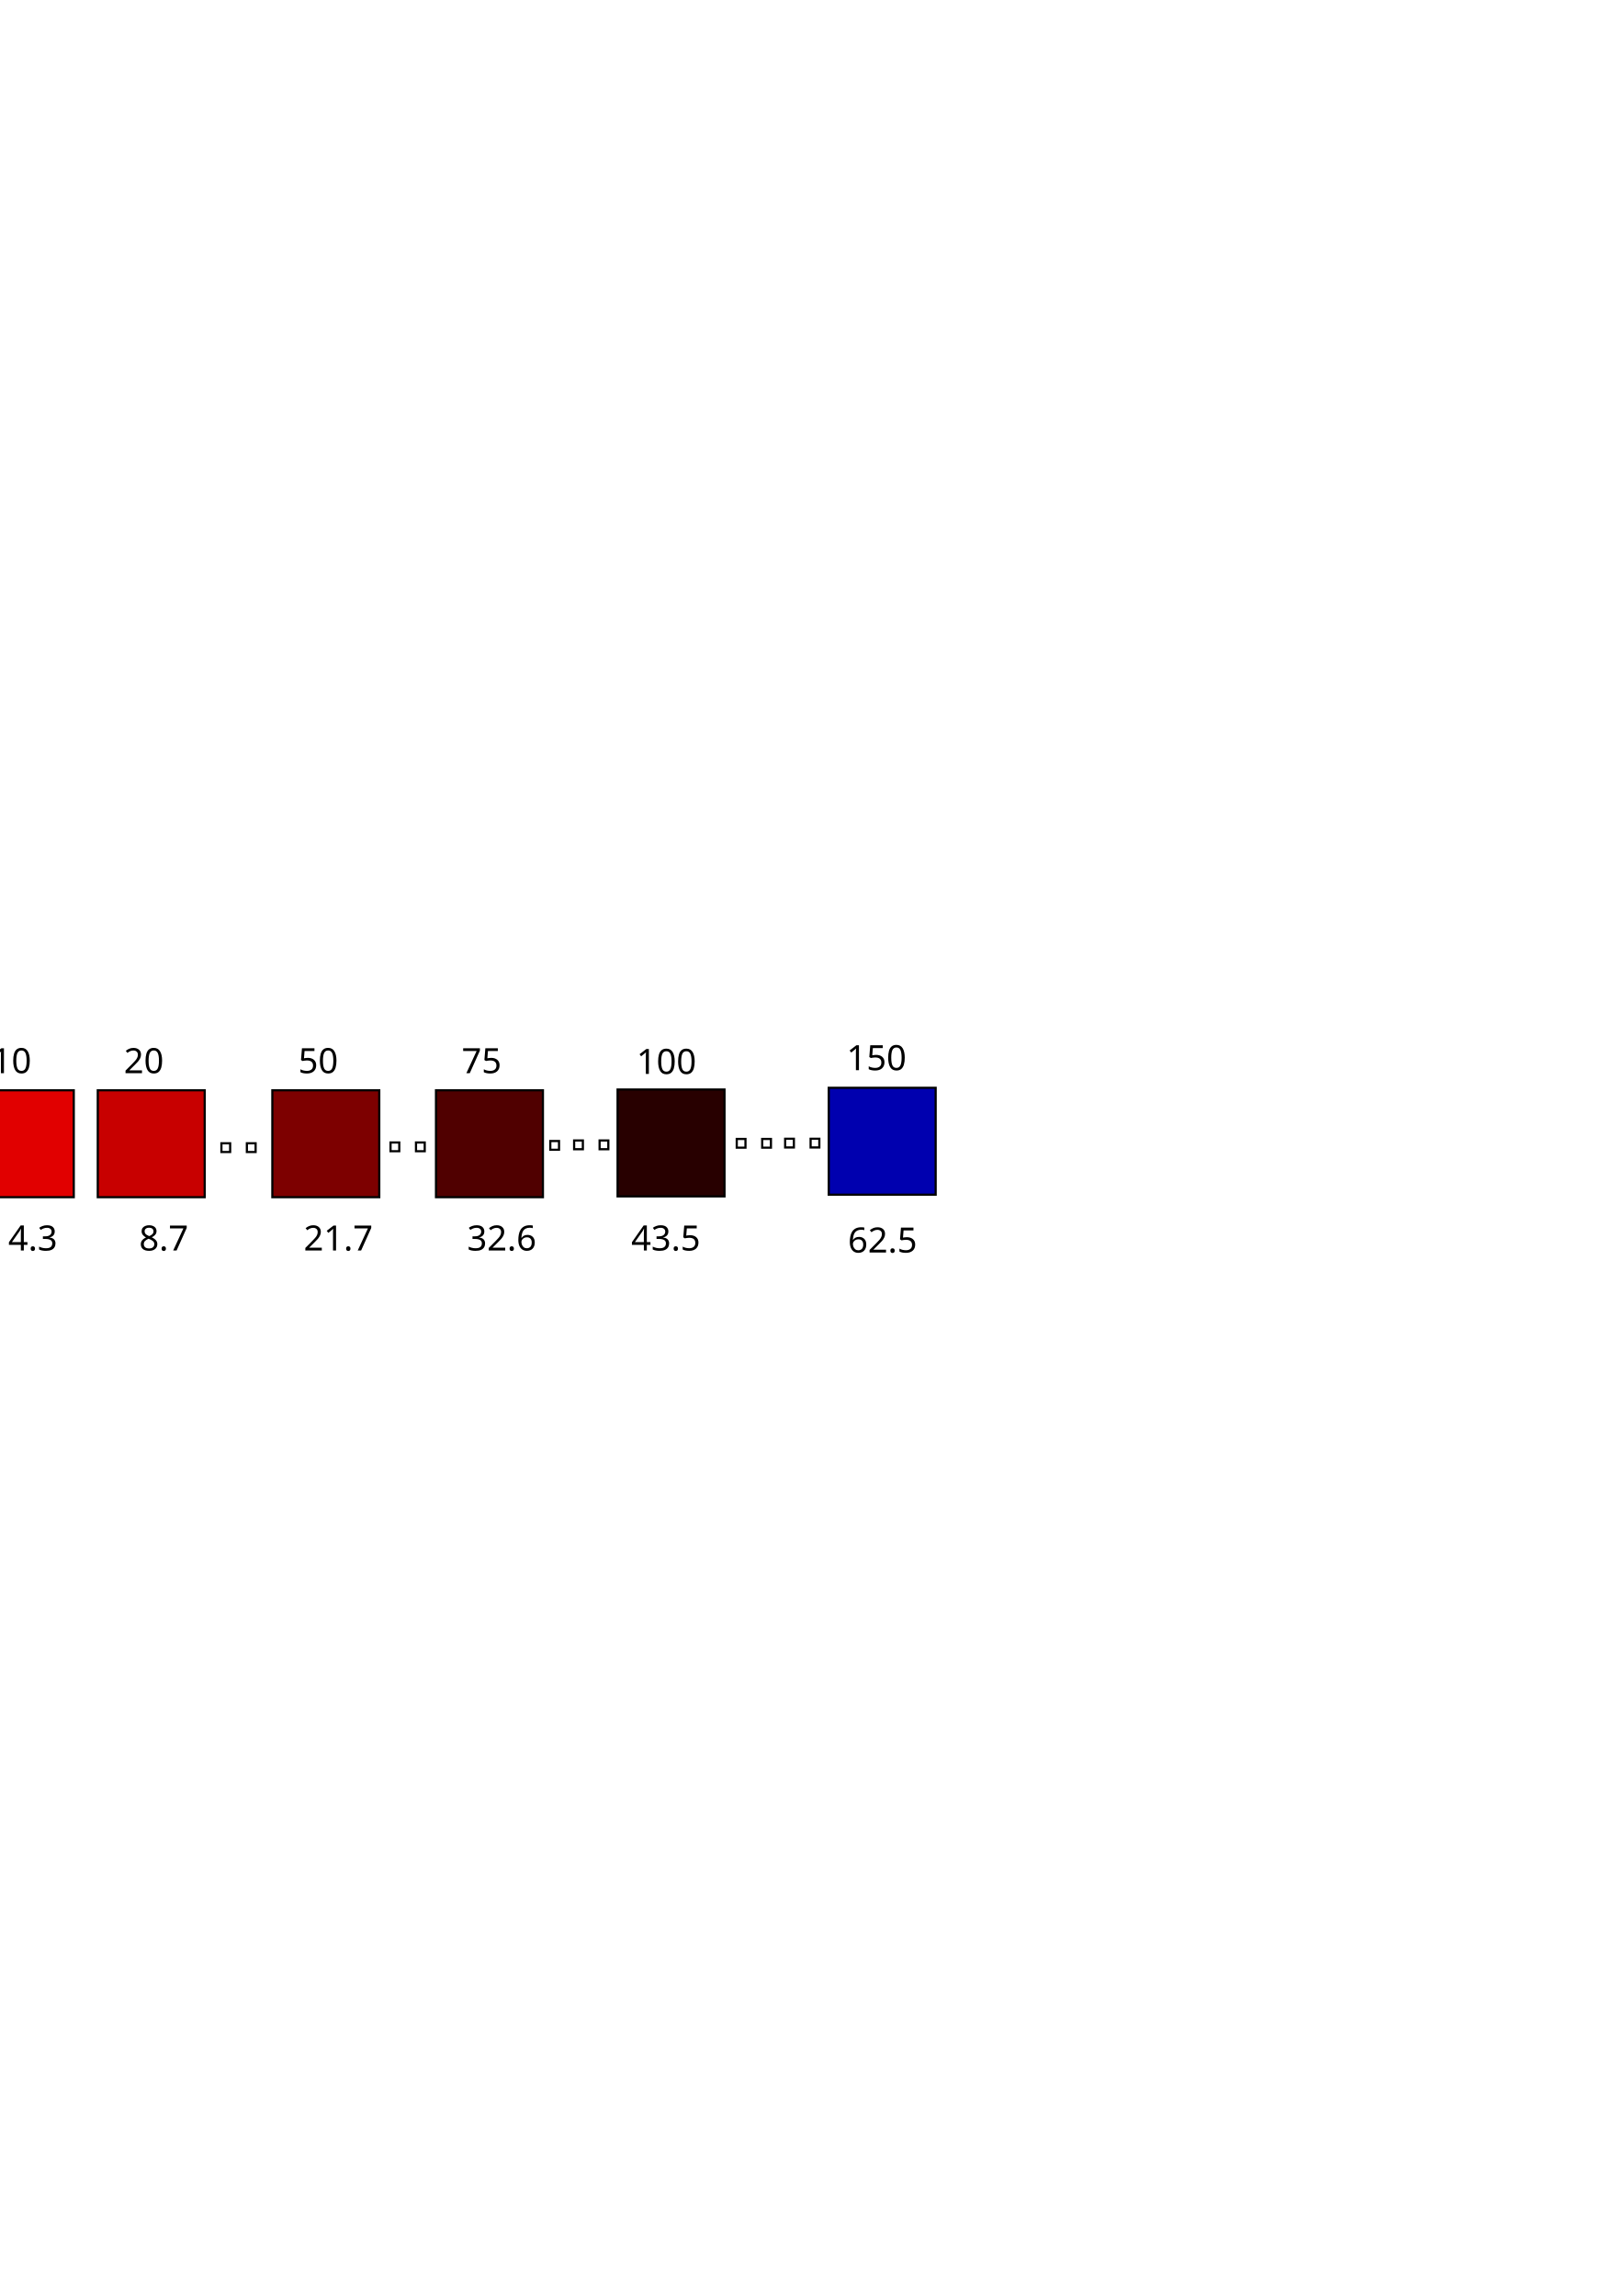
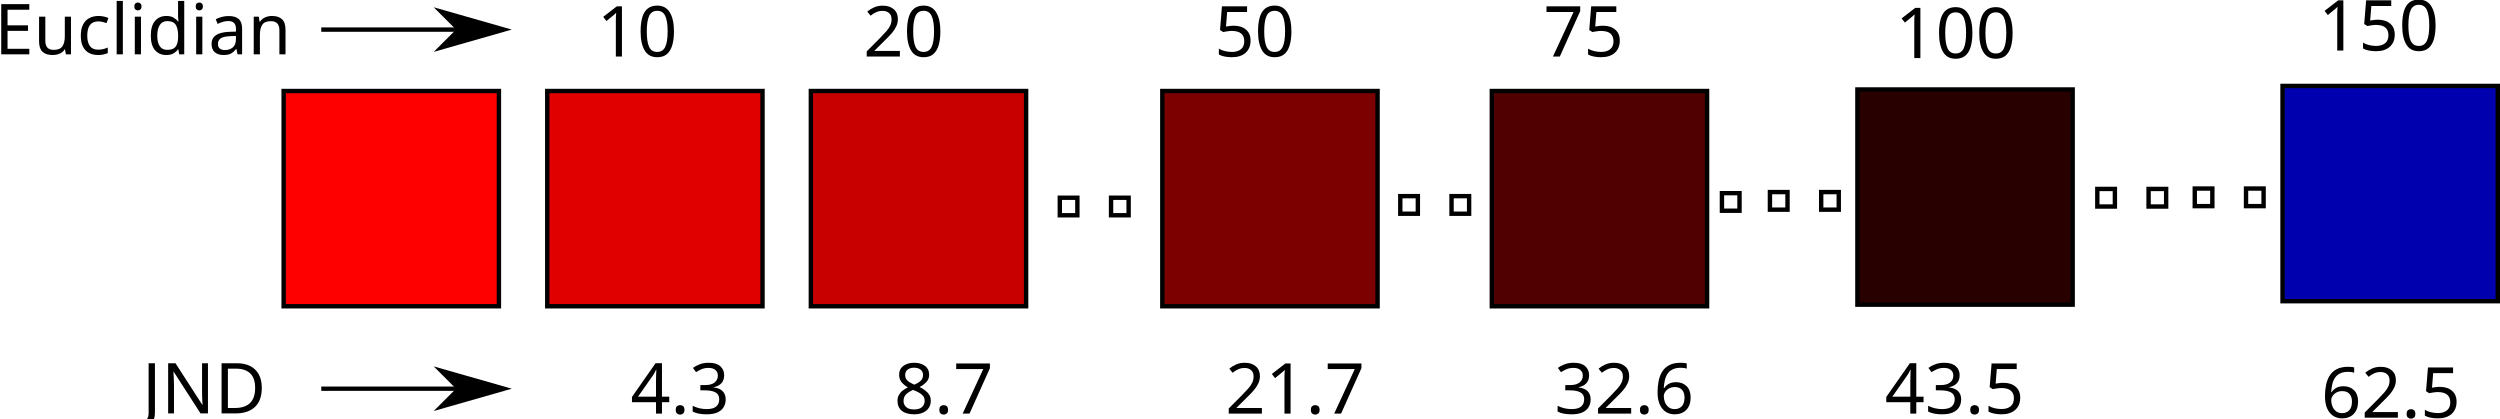
- <svg xmlns="http://www.w3.org/2000/svg" width="744.094" height="1052.362" id="svg2" version="1.1">
+ <svg xmlns="http://www.w3.org/2000/svg" width="569.043" height="95.263" id="svg2" version="1.1">
  <defs id="defs4">
    <marker style="overflow:visible" id="Arrow1Lend-6" refX="0" refY="0" orient="auto">
      <path transform="matrix(-0.8,0,0,-0.8,-10,0)" style="fill-rule:evenodd;stroke:#000000;stroke-width:1pt;marker-start:none" d="M 0,0 5,-5 -12.5,0 5,5 0,0 z" id="path4372-1" />
    </marker>
    <marker style="overflow:visible" id="Arrow1Lend" refX="0" refY="0" orient="auto">
      <path transform="matrix(-0.8,0,0,-0.8,-10,0)" style="fill-rule:evenodd;stroke:#000000;stroke-width:1pt;marker-start:none" d="M 0,0 5,-5 -12.5,0 5,5 0,0 z" id="path4372" />
    </marker>
  </defs>
-   <g id="layer1">
+   <g id="layer1" transform="translate(139.757,-479.0145)">
    <g transform="translate(-115.3472,-502.2119)" id="layer1-9">
      <rect y="1001.939" x="40.152" height="49" width="49" id="rect2985" style="fill:#ff0000;fill-opacity:1;stroke:#000000;stroke-width:1;stroke-linecap:round;stroke-miterlimit:4;stroke-opacity:1;stroke-dasharray:none;stroke-dashoffset:0" />
      <rect y="1001.939" x="100.152" height="49" width="49" id="rect2985-7" style="fill:#e10000;fill-opacity:1;stroke:#000000;stroke-width:1;stroke-linecap:round;stroke-miterlimit:4;stroke-opacity:1;stroke-dasharray:none;stroke-dashoffset:0" />
      <rect y="1001.939" x="160.152" height="49" width="49" id="rect2985-4" style="fill:#c80000;fill-opacity:1;stroke:#000000;stroke-width:1;stroke-linecap:round;stroke-miterlimit:4;stroke-opacity:1;stroke-dasharray:none;stroke-dashoffset:0" />
      <text id="text3808" y="994.09" x="111.47" style="font-size:16px;font-style:normal;font-weight:normal;line-height:125%;letter-spacing:0px;word-spacing:0px;fill:#000000;fill-opacity:1;stroke:none;font-family:Sans" xml:space="preserve">
        <tspan y="994.09" x="111.47" id="tspan3810">10</tspan>
      </text>
      <text id="text3812" y="994.09" x="172.107" style="font-size:16px;font-style:normal;font-weight:normal;line-height:125%;letter-spacing:0px;word-spacing:0px;fill:#000000;fill-opacity:1;stroke:none;font-family:Sans" xml:space="preserve">
        <tspan y="994.09" x="172.107" id="tspan3814">20</tspan>
      </text>
      <rect y="1001.939" x="240.152" height="49" width="49" id="rect2985-0" style="fill:#7d0000;fill-opacity:1;stroke:#000000;stroke-width:1;stroke-linecap:round;stroke-miterlimit:4;stroke-opacity:1;stroke-dasharray:none;stroke-dashoffset:0" />
      <text id="text3816" y="994.09" x="252.009" style="font-size:16px;font-style:normal;font-weight:normal;line-height:125%;letter-spacing:0px;word-spacing:0px;fill:#000000;fill-opacity:1;stroke:none;font-family:Sans" xml:space="preserve">
        <tspan y="994.09" x="252.009" id="tspan3818">50</tspan>
      </text>
      <rect y="1001.939" x="315.152" height="49" width="49" id="rect2985-9" style="fill:#500000;fill-opacity:1;stroke:#000000;stroke-width:1;stroke-linecap:round;stroke-miterlimit:4;stroke-opacity:1;stroke-dasharray:none;stroke-dashoffset:0" />
      <text id="text3820" y="994.09" x="326.899" style="font-size:16px;font-style:normal;font-weight:normal;line-height:125%;letter-spacing:0px;word-spacing:0px;fill:#000000;fill-opacity:1;stroke:none;font-family:Sans" xml:space="preserve">
        <tspan y="994.09" x="326.899" id="tspan3822">75</tspan>
      </text>
      <rect y="1001.582" x="398.366" height="49" width="49" id="rect2985-48" style="fill:#280000;fill-opacity:1;stroke:#000000;stroke-width:1;stroke-linecap:round;stroke-miterlimit:4;stroke-opacity:1;stroke-dasharray:none;stroke-dashoffset:0" />
      <text id="text3824" y="994.447" x="407.017" style="font-size:16px;font-style:normal;font-weight:normal;line-height:125%;letter-spacing:0px;word-spacing:0px;fill:#000000;fill-opacity:1;stroke:none;font-family:Sans" xml:space="preserve">
        <tspan y="994.447" x="407.017" id="tspan3826">100</tspan>
      </text>
      <text id="text3808-1" y="1075.377" x="119.092" style="font-size:16px;font-style:normal;font-weight:normal;line-height:125%;letter-spacing:0px;word-spacing:0px;fill:#000000;fill-opacity:1;stroke:none;font-family:Sans" xml:space="preserve">
        <tspan y="1075.377" x="119.092" id="tspan3810-5">4.3</tspan>
      </text>
      <rect y="1026.229" x="216.818" height="4" width="4" id="rect2985-4-2" style="fill:none;stroke:#000000;stroke-width:1;stroke-linecap:round;stroke-miterlimit:4;stroke-opacity:1;stroke-dasharray:none;stroke-dashoffset:0" />
      <rect y="1026.229" x="228.485" height="4" width="4" id="rect2985-4-2-7" style="fill:none;stroke:#000000;stroke-width:1;stroke-linecap:round;stroke-miterlimit:4;stroke-opacity:1;stroke-dasharray:none;stroke-dashoffset:0" />
      <g transform="translate(42.5427,0.2589129)" id="g3997">
        <rect style="fill:none;stroke:#000000;stroke-width:1;stroke-linecap:round;stroke-miterlimit:4;stroke-opacity:1;stroke-dasharray:none;stroke-dashoffset:0" id="rect2985-4-2-2" width="4" height="4" x="251.776" y="1025.613" />
        <rect style="fill:none;stroke:#000000;stroke-width:1;stroke-linecap:round;stroke-miterlimit:4;stroke-opacity:1;stroke-dasharray:none;stroke-dashoffset:0" id="rect2985-4-2-7-3" width="4" height="4" x="263.443" y="1025.613" />
      </g>
      <g transform="translate(126.6805,-0.6645823)" id="g3997-2">
        <rect style="fill:none;stroke:#000000;stroke-width:1;stroke-linecap:round;stroke-miterlimit:4;stroke-opacity:1;stroke-dasharray:none;stroke-dashoffset:0" id="rect2985-4-2-2-2" width="4" height="4" x="251.776" y="1025.613" />
        <rect style="fill:none;stroke:#000000;stroke-width:1;stroke-linecap:round;stroke-miterlimit:4;stroke-opacity:1;stroke-dasharray:none;stroke-dashoffset:0" id="rect2985-4-2-7-3-1" width="4" height="4" x="263.443" y="1025.613" />
      </g>
      <rect y="1025.195" x="367.532" height="4" width="4" id="rect2985-4-2-7-3-1-1" style="fill:none;stroke:#000000;stroke-width:1;stroke-linecap:round;stroke-miterlimit:4;stroke-opacity:1;stroke-dasharray:none;stroke-dashoffset:0" />
      <text id="text3808-1-5" y="1075.377" x="179.092" style="font-size:16px;font-style:normal;font-weight:normal;line-height:125%;letter-spacing:0px;word-spacing:0px;fill:#000000;fill-opacity:1;stroke:none;font-family:Sans" xml:space="preserve">
        <tspan y="1075.377" x="179.092" id="tspan3810-5-4">8.7</tspan>
      </text>
      <text id="text3808-1-3" y="1075.377" x="254.506" style="font-size:16px;font-style:normal;font-weight:normal;line-height:125%;letter-spacing:0px;word-spacing:0px;fill:#000000;fill-opacity:1;stroke:none;font-family:Sans" xml:space="preserve">
        <tspan y="1075.377" x="254.506" id="tspan3810-5-1">21.7</tspan>
      </text>
      <text id="text3808-1-2" y="1075.377" x="329.409" style="font-size:16px;font-style:normal;font-weight:normal;line-height:125%;letter-spacing:0px;word-spacing:0px;fill:#000000;fill-opacity:1;stroke:none;font-family:Sans" xml:space="preserve">
        <tspan y="1075.377" x="329.409" id="tspan3810-5-3">32.6</tspan>
      </text>
      <text id="text3808-1-34" y="1075.377" x="404.596" style="font-size:16px;font-style:normal;font-weight:normal;line-height:125%;letter-spacing:0px;word-spacing:0px;fill:#000000;fill-opacity:1;stroke:none;font-family:Sans" xml:space="preserve">
        <tspan y="1075.377" x="404.596" id="tspan3810-5-11">43.5</tspan>
      </text>
      <text id="text3808-1-0" y="1075.33" x="7.95" style="font-size:16px;font-style:normal;font-weight:normal;line-height:125%;letter-spacing:0px;word-spacing:0px;fill:#000000;fill-opacity:1;stroke:none;font-family:Sans" xml:space="preserve">
        <tspan y="1075.33" x="7.95" id="tspan3810-5-9">JND</tspan>
      </text>
      <text id="text4159" y="985.219" x="5.714" style="font-size:24px;font-style:normal;font-weight:normal;line-height:125%;letter-spacing:0px;word-spacing:0px;fill:#000000;fill-opacity:1;stroke:none;font-family:Sans" xml:space="preserve">
        <tspan y="985.219" x="5.714" id="tspan4161" />
      </text>
      <g transform="translate(44.95179,1.515229)" id="g4847">
        <text xml:space="preserve" style="font-size:16px;font-style:normal;font-weight:normal;line-height:125%;letter-spacing:0px;word-spacing:0px;fill:#000000;fill-opacity:1;stroke:none;font-family:Sans" x="-70.627" y="992.077" id="text3808-1-0-0">
          <tspan id="tspan3810-5-9-0" x="-70.627" y="992.077">Euclidian</tspan>
        </text>
        <path style="fill:none;stroke:#000000;stroke-width:1px;stroke-linecap:butt;stroke-linejoin:miter;stroke-opacity:1;marker-end:url(#Arrow1Lend)" d="m 3.763,986.444 c 40.714,0 41.429,0 41.429,0" id="path4184" />
      </g>
      <path id="path4184-3" d="m 48.715,1069.701 c 40.714,0 41.429,0 41.429,0" style="fill:none;stroke:#000000;stroke-width:1px;stroke-linecap:butt;stroke-linejoin:miter;stroke-opacity:1;marker-end:url(#Arrow1Lend)" />
      <g transform="translate(201.1999,-1.376736)" id="g3997-2-4">
        <rect style="fill:none;stroke:#000000;stroke-width:1;stroke-linecap:round;stroke-miterlimit:4;stroke-opacity:1;stroke-dasharray:none;stroke-dashoffset:0" id="rect2985-4-2-2-2-8" width="4" height="4" x="251.776" y="1025.613" />
        <rect style="fill:none;stroke:#000000;stroke-width:1;stroke-linecap:round;stroke-miterlimit:4;stroke-opacity:1;stroke-dasharray:none;stroke-dashoffset:0" id="rect2985-4-2-7-3-1-8" width="4" height="4" x="263.443" y="1025.613" />
      </g>
      <text id="text3824-5" y="992.726" x="503.289" style="font-size:16px;font-style:normal;font-weight:normal;line-height:125%;letter-spacing:0px;word-spacing:0px;fill:#000000;fill-opacity:1;stroke:none;font-family:Sans" xml:space="preserve">
        <tspan y="992.726" x="503.289" id="tspan3826-5">150</tspan>
      </text>
      <text id="text3808-1-34-1" y="1076.294" x="503.92" style="font-size:16px;font-style:normal;font-weight:normal;line-height:125%;letter-spacing:0px;word-spacing:0px;fill:#000000;fill-opacity:1;stroke:none;font-family:Sans" xml:space="preserve">
        <tspan y="1076.294" x="503.92" id="tspan3810-5-11-7">62.5</tspan>
      </text>
      <rect y="1000.788" x="495.133" height="49" width="49" id="rect2985-48-1" style="fill:#0000af;fill-opacity:1;stroke:#000000;stroke-width:1;stroke-linecap:round;stroke-miterlimit:4;stroke-opacity:1;stroke-dasharray:none;stroke-dashoffset:0" />
      <g transform="translate(223.3808,-1.467903)" id="g3997-2-4-1">
        <rect style="fill:none;stroke:#000000;stroke-width:1;stroke-linecap:round;stroke-miterlimit:4;stroke-opacity:1;stroke-dasharray:none;stroke-dashoffset:0" id="rect2985-4-2-2-2-8-5" width="4" height="4" x="251.776" y="1025.613" />
        <rect style="fill:none;stroke:#000000;stroke-width:1;stroke-linecap:round;stroke-miterlimit:4;stroke-opacity:1;stroke-dasharray:none;stroke-dashoffset:0" id="rect2985-4-2-7-3-1-8-2" width="4" height="4" x="263.443" y="1025.613" />
      </g>
    </g>
  </g>
</svg>
